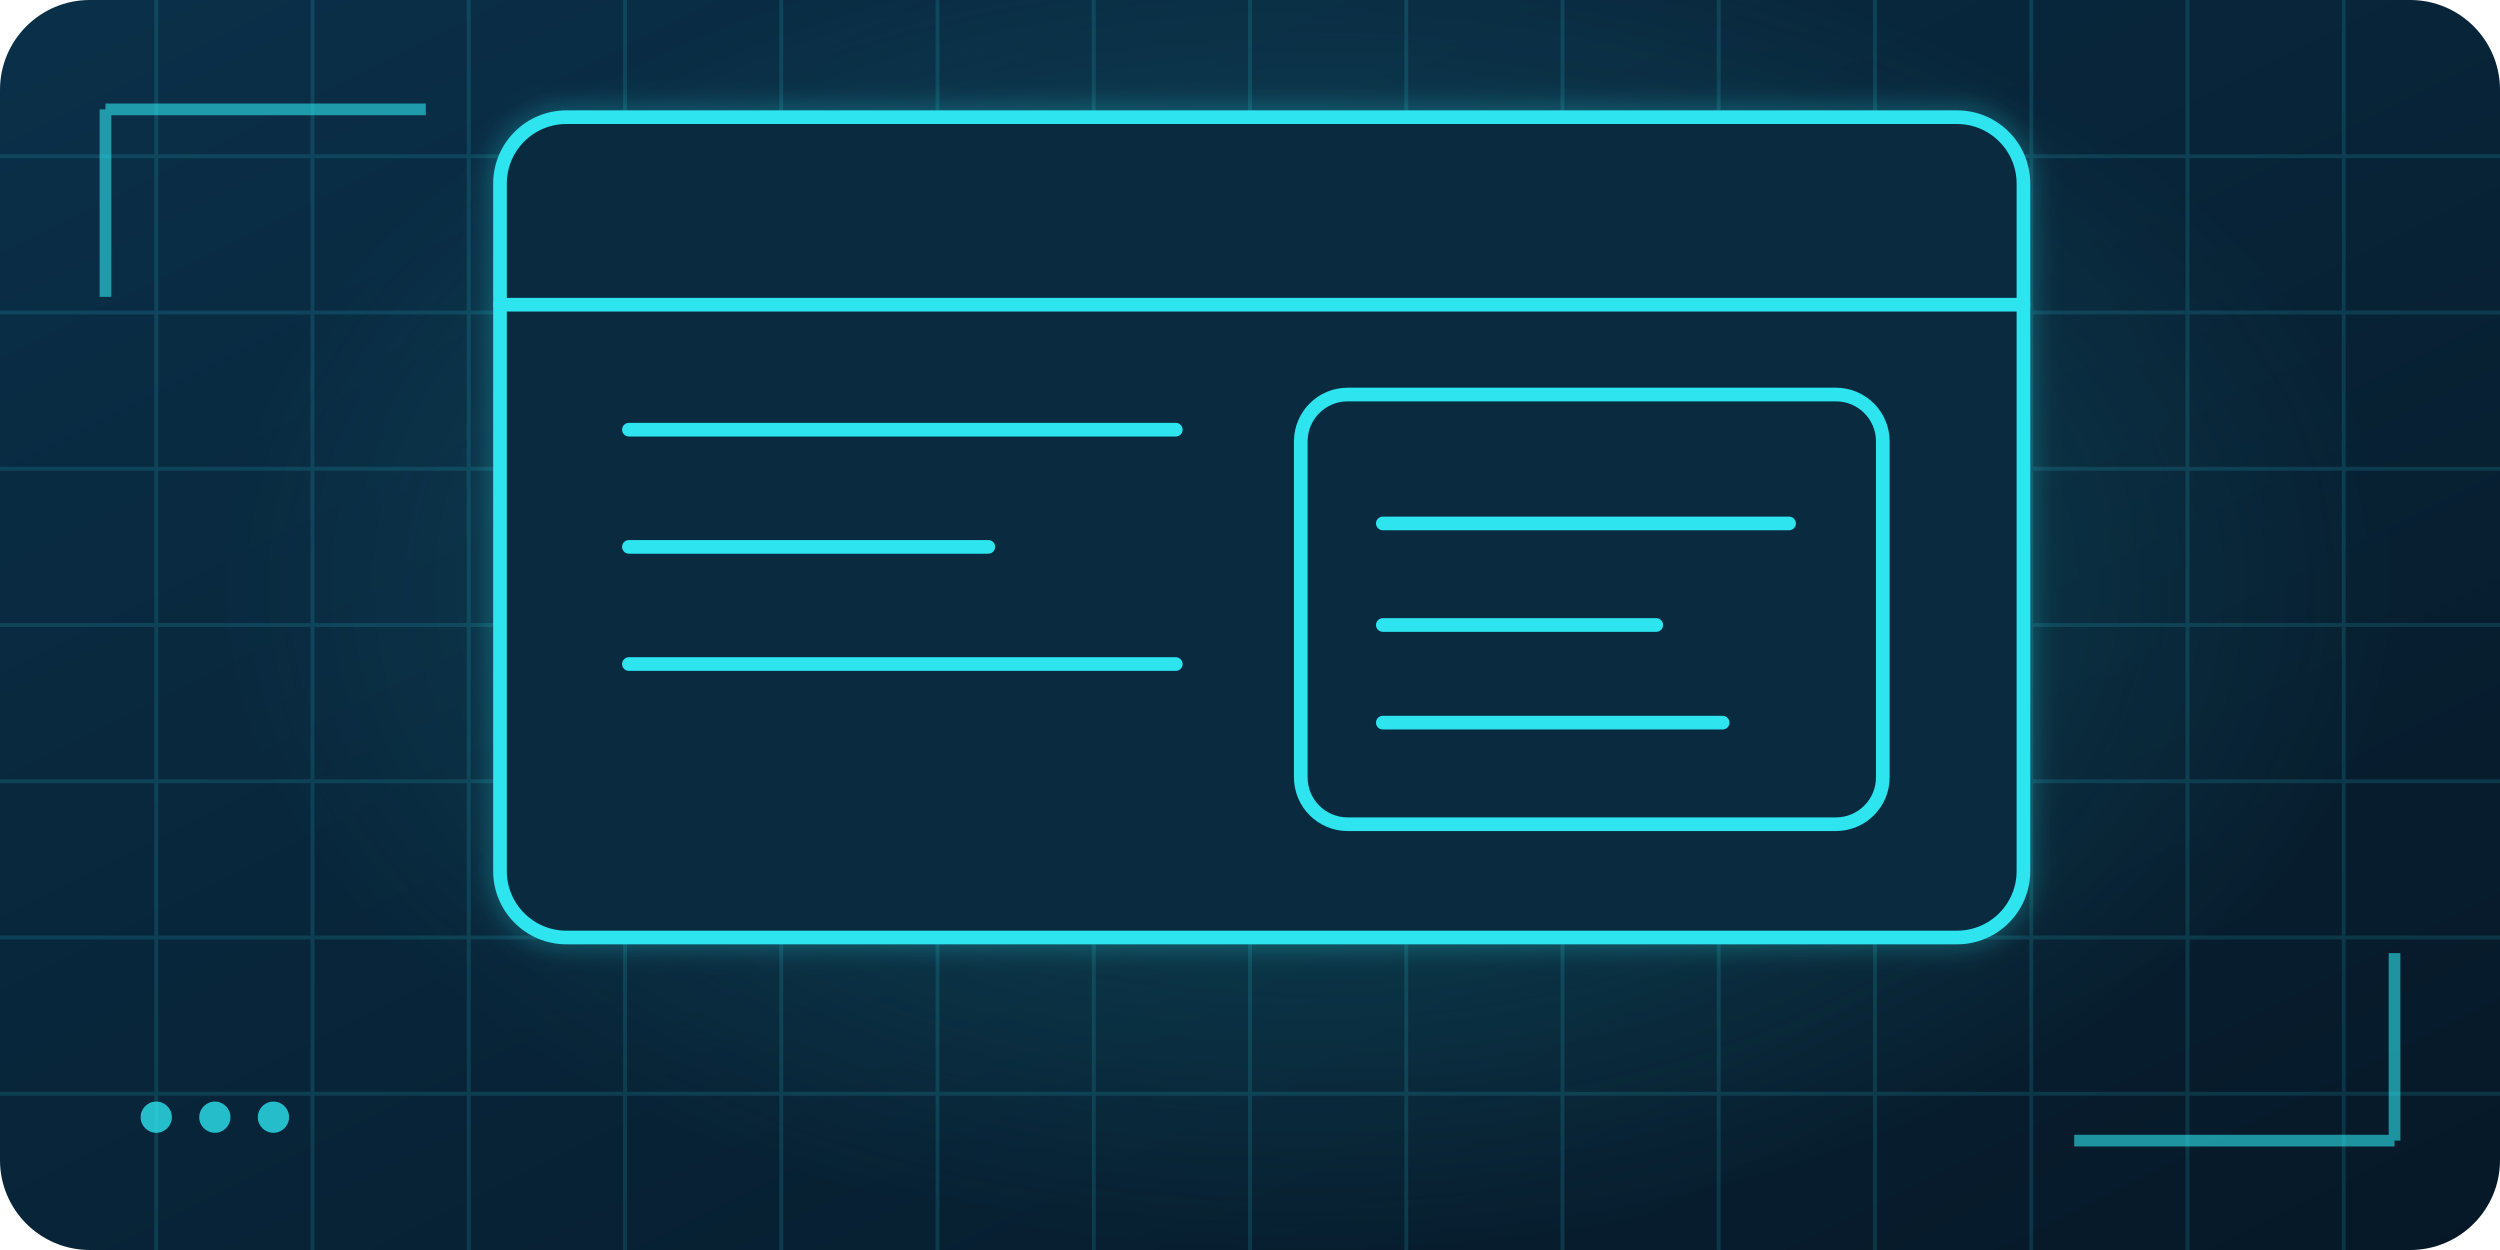
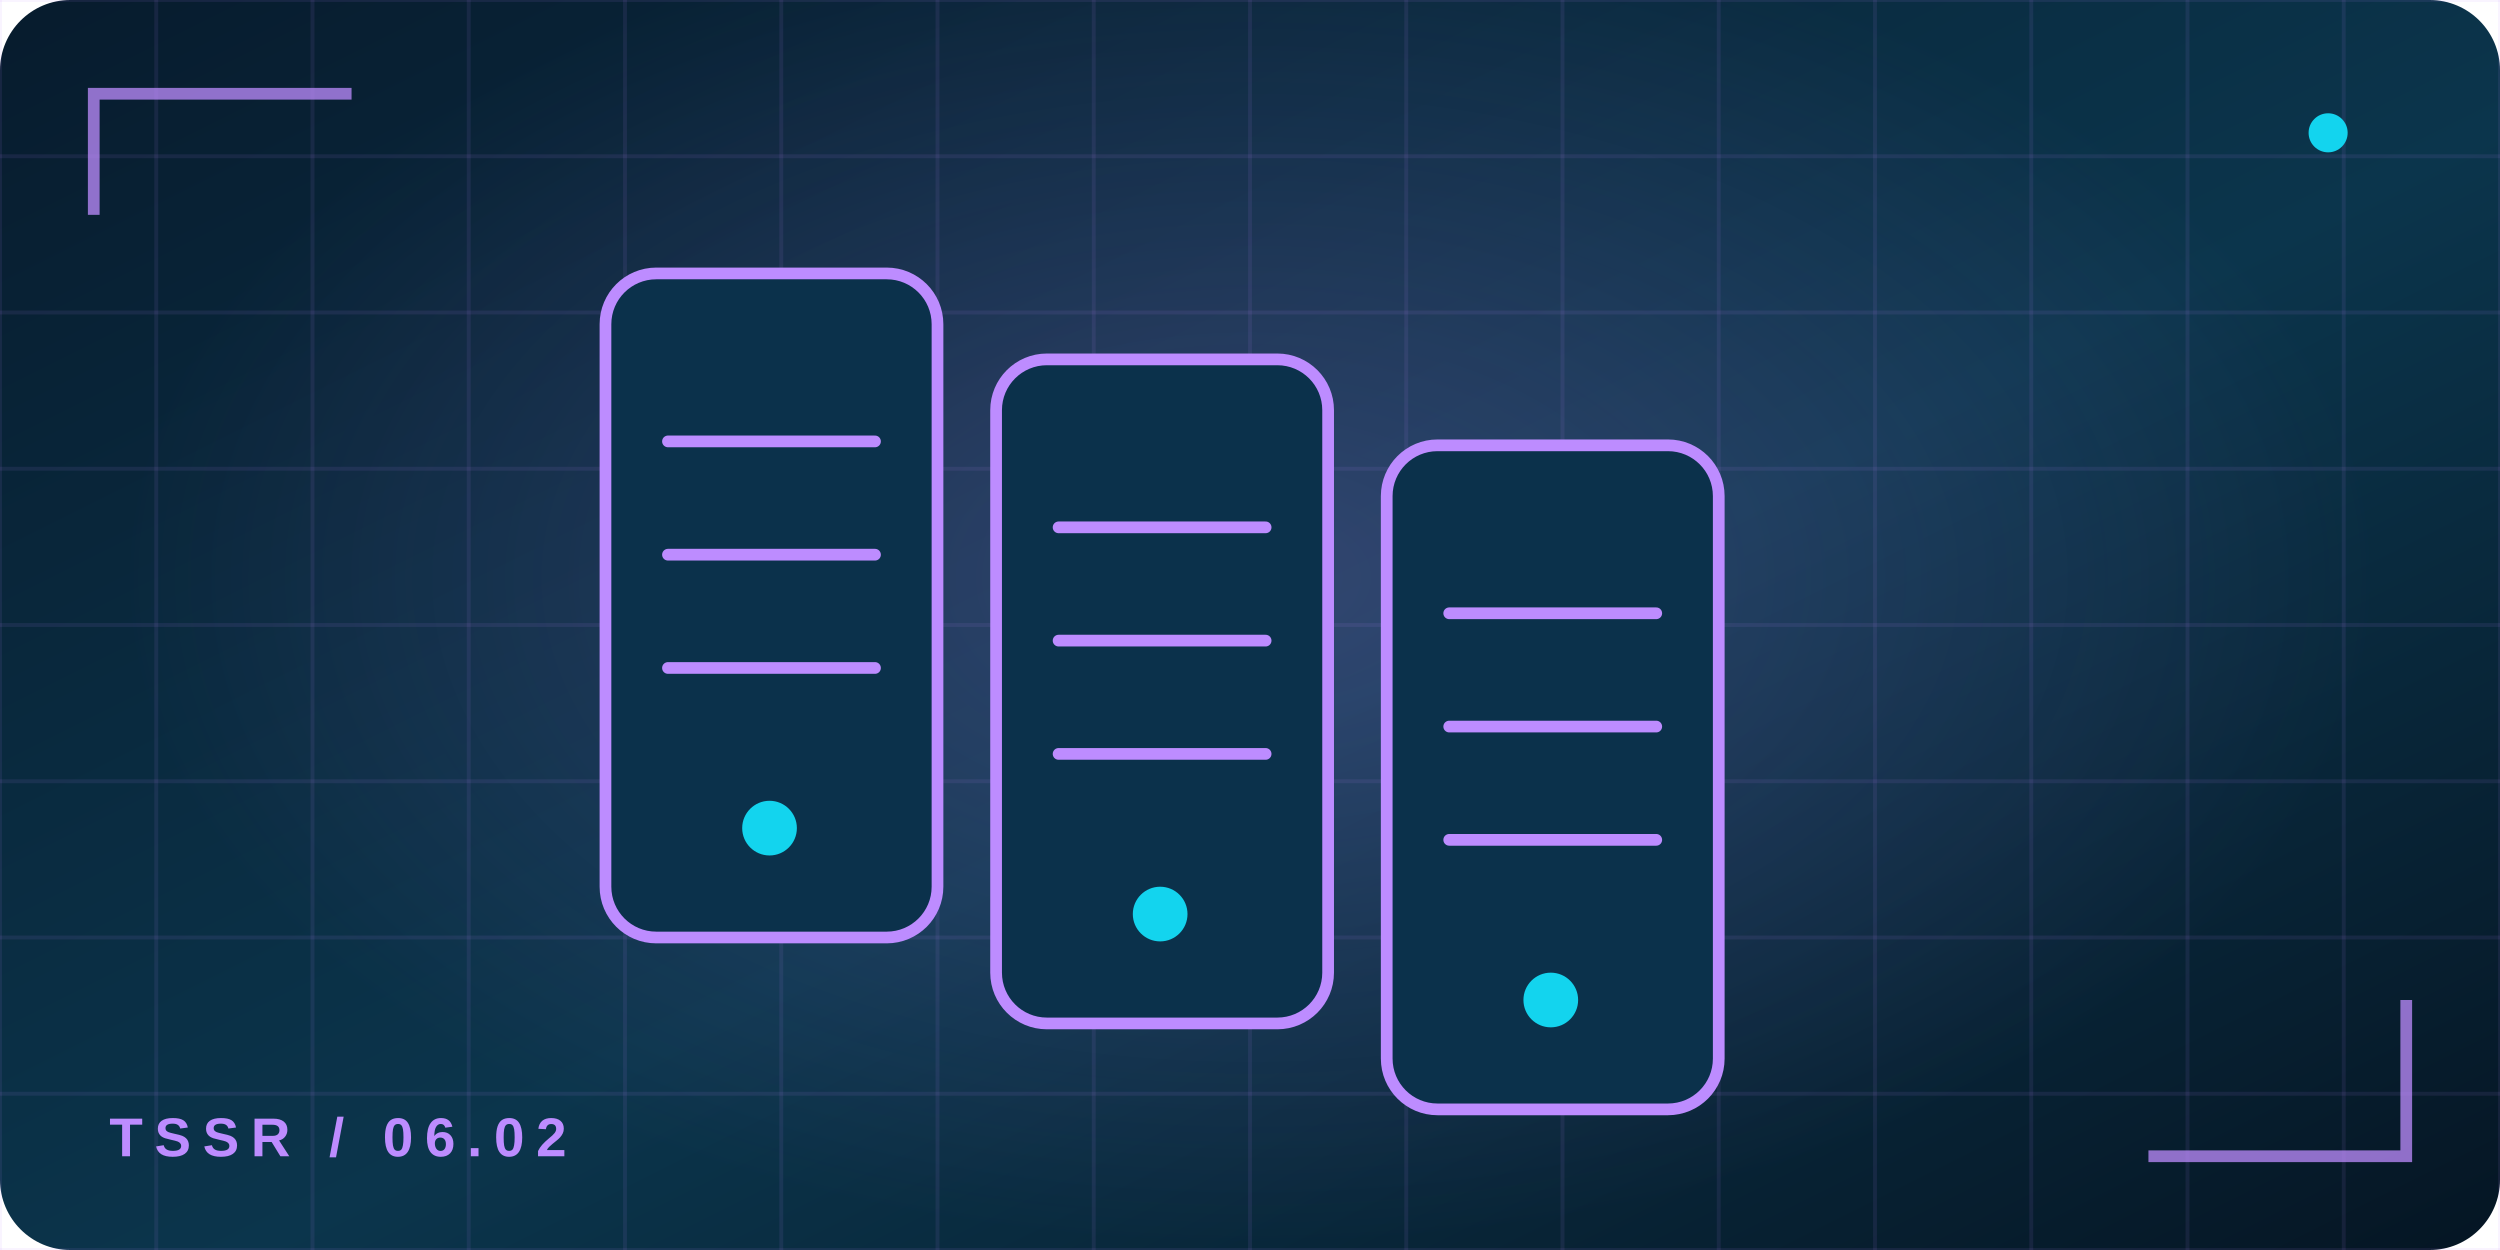
<svg xmlns="http://www.w3.org/2000/svg" viewBox="0 0 640 320" role="img" aria-label="Gestion des paquets">
  <defs>
-     <linearGradient id="bg" x2="1" y2="1">
-       <stop stop-color="#0a3049" />
-       <stop offset="1" stop-color="#061827" />
+     <linearGradient id="b" x2="1" y2="1">
+       <stop stop-color="#071b2d" />
+       <stop offset=".55" stop-color="#0b354c" />
+       <stop offset="1" stop-color="#051523" />
    </linearGradient>
-     <radialGradient id="halo">
-       <stop stop-color="#2de4ef" stop-opacity=".23" />
-       <stop offset="1" stop-color="#2de4ef" stop-opacity="0" />
+     <radialGradient id="g">
+       <stop stop-color="#bd8cff" stop-opacity=".22" />
+       <stop offset="1" stop-color="#bd8cff" stop-opacity="0" />
    </radialGradient>
-     <filter id="glow">
-       <feGaussianBlur stdDeviation="3" />
-     </filter>
  </defs>
-   <rect width="640" height="320" rx="23" fill="url(#bg)" />
-   <ellipse cx="335" cy="150" rx="280" ry="170" fill="url(#halo)" />
-   <g opacity=".14" stroke="#2de4ef" stroke-width="1">
+   <rect width="640" height="320" rx="18" fill="url(#b)" />
+   <ellipse cx="320" cy="148" rx="290" ry="170" fill="url(#g)" />
+   <g stroke="#bd8cff" stroke-opacity=".09" stroke-width="1">
+     <path d="M0 0V320" />
    <path d="M40 0V320" />
    <path d="M80 0V320" />
    <path d="M120 0V320" />
    <path d="M160 0V320" />
    <path d="M200 0V320" />
    <path d="M240 0V320" />
    <path d="M280 0V320" />
    <path d="M320 0V320" />
    <path d="M360 0V320" />
    <path d="M400 0V320" />
    <path d="M440 0V320" />
    <path d="M480 0V320" />
    <path d="M520 0V320" />
    <path d="M560 0V320" />
    <path d="M600 0V320" />
+     <path d="M640 0V320" />
+     <path d="M0 0H640" />
    <path d="M0 40H640" />
    <path d="M0 80H640" />
    <path d="M0 120H640" />
    <path d="M0 160H640" />
    <path d="M0 200H640" />
    <path d="M0 240H640" />
    <path d="M0 280H640" />
+     <path d="M0 320H640" />
  </g>
-   <g transform="translate(0,-5)" fill="none" stroke="#2de4ef" stroke-width="6" stroke-linecap="round" stroke-linejoin="round" opacity=".26" filter="url(#glow)">
-     <rect x="128" y="35" width="390" height="210" rx="17" />
-     <path d="M128 83h390M161 115h140M161 145h92M161 175h140" />
-     <rect x="333" y="106" width="149" height="110" rx="12" />
-     <path d="M354 139h104M354 165h70M354 190h87" />
+   <g opacity=".75">
+     <path d="M24 55V24H90M550 296h66v-40" stroke="#bd8cff" stroke-width="3" fill="none" />
  </g>
-   <g transform="translate(0,-5)" fill="#092a3f" stroke="#2de4ef" stroke-width="3.5" stroke-linecap="round" stroke-linejoin="round">
-     <rect x="128" y="35" width="390" height="210" rx="17" />
-     <path d="M128 83h390M161 115h140M161 145h92M161 175h140" />
-     <rect x="333" y="106" width="149" height="110" rx="12" />
-     <path d="M354 139h104M354 165h70M354 190h87" />
+   <g stroke="#bd8cff" stroke-width="3" fill="none" stroke-linejoin="round" stroke-linecap="round">
+     <rect x="155" y="70" width="85" height="170" rx="13" fill="#0b314b" />
+     <path d="M171 113h53m-53 29h53m-53 29h53" />
+     <circle cx="197" cy="212" r="7" fill="#13d4ee" stroke="none" />
+     <rect x="255" y="92" width="85" height="170" rx="13" fill="#0b314b" />
+     <path d="M271 135h53m-53 29h53m-53 29h53" />
+     <circle cx="297" cy="234" r="7" fill="#13d4ee" stroke="none" />
+     <rect x="355" y="114" width="85" height="170" rx="13" fill="#0b314b" />
+     <path d="M371 157h53m-53 29h53m-53 29h53" />
+     <circle cx="397" cy="256" r="7" fill="#13d4ee" stroke="none" />
  </g>
-   <path d="M27 28h82M27 28v48M613 292h-82M613 292v-48" fill="none" stroke="#2de4ef" stroke-width="3" opacity=".6" />
-   <g fill="#2de4ef" opacity=".8">
-     <circle cx="40" cy="286" r="4" />
-     <circle cx="55" cy="286" r="4" />
-     <circle cx="70" cy="286" r="4" />
-   </g>
+   <text x="28" y="296" fill="#bd8cff" font-size="14" font-family="Arial,sans-serif" font-weight="bold" letter-spacing="3">TSSR / 06.02</text>
+   <circle cx="596" cy="34" r="5" fill="#13d4ee" />
</svg>
